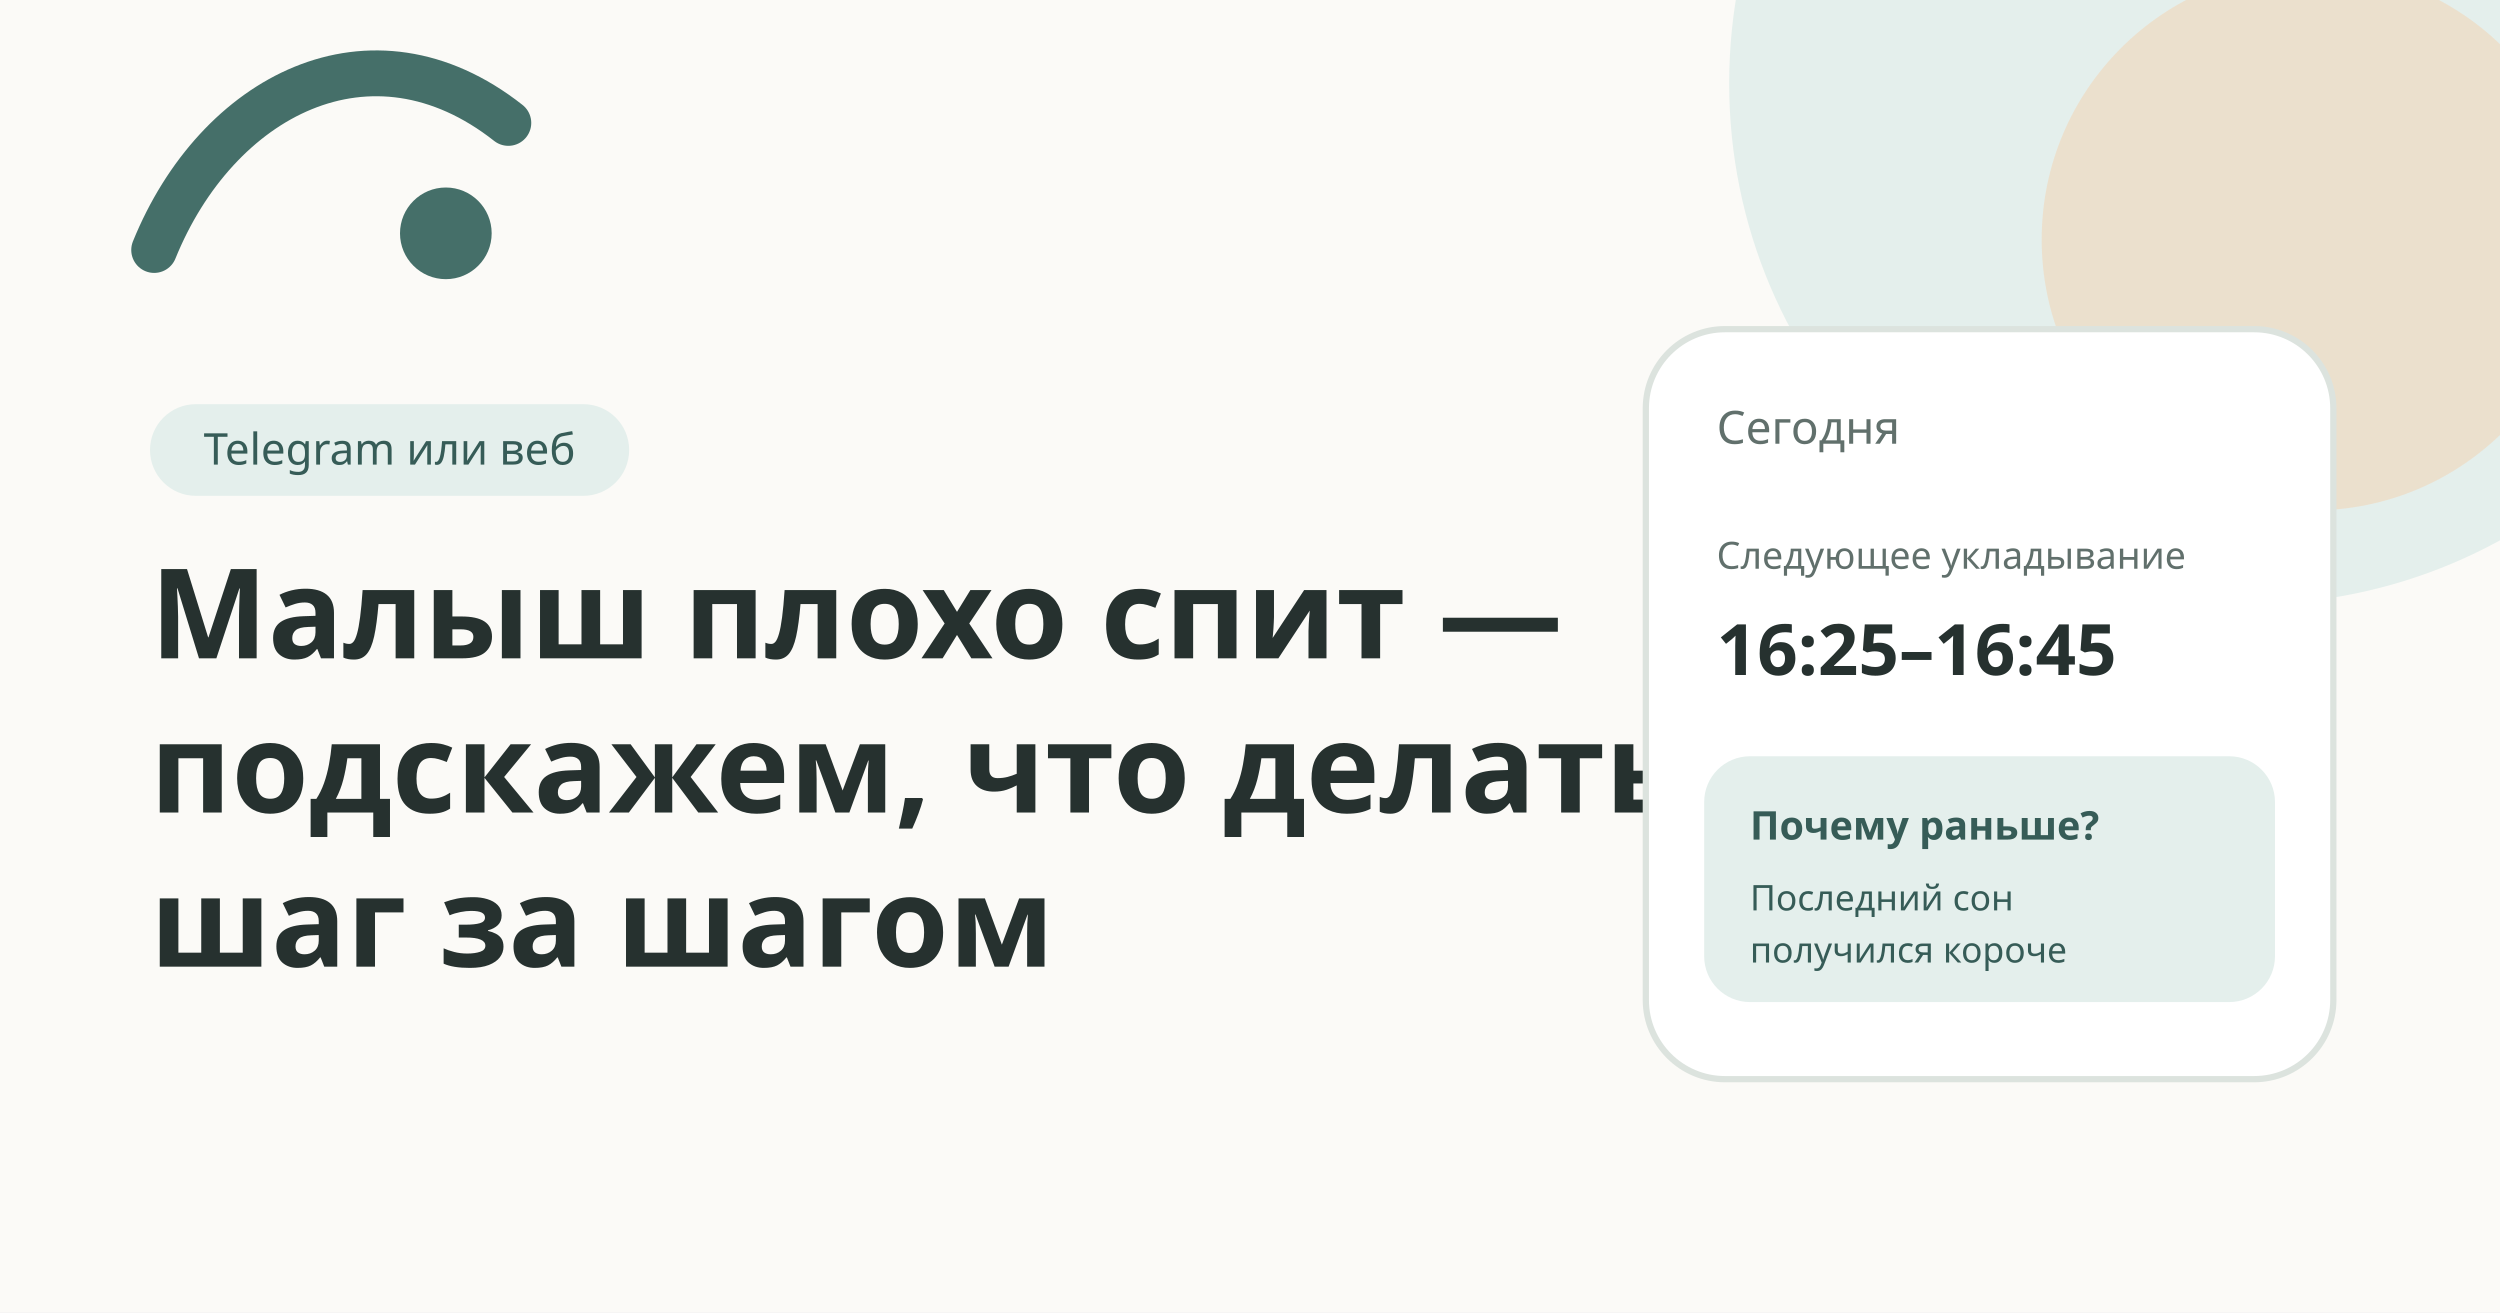
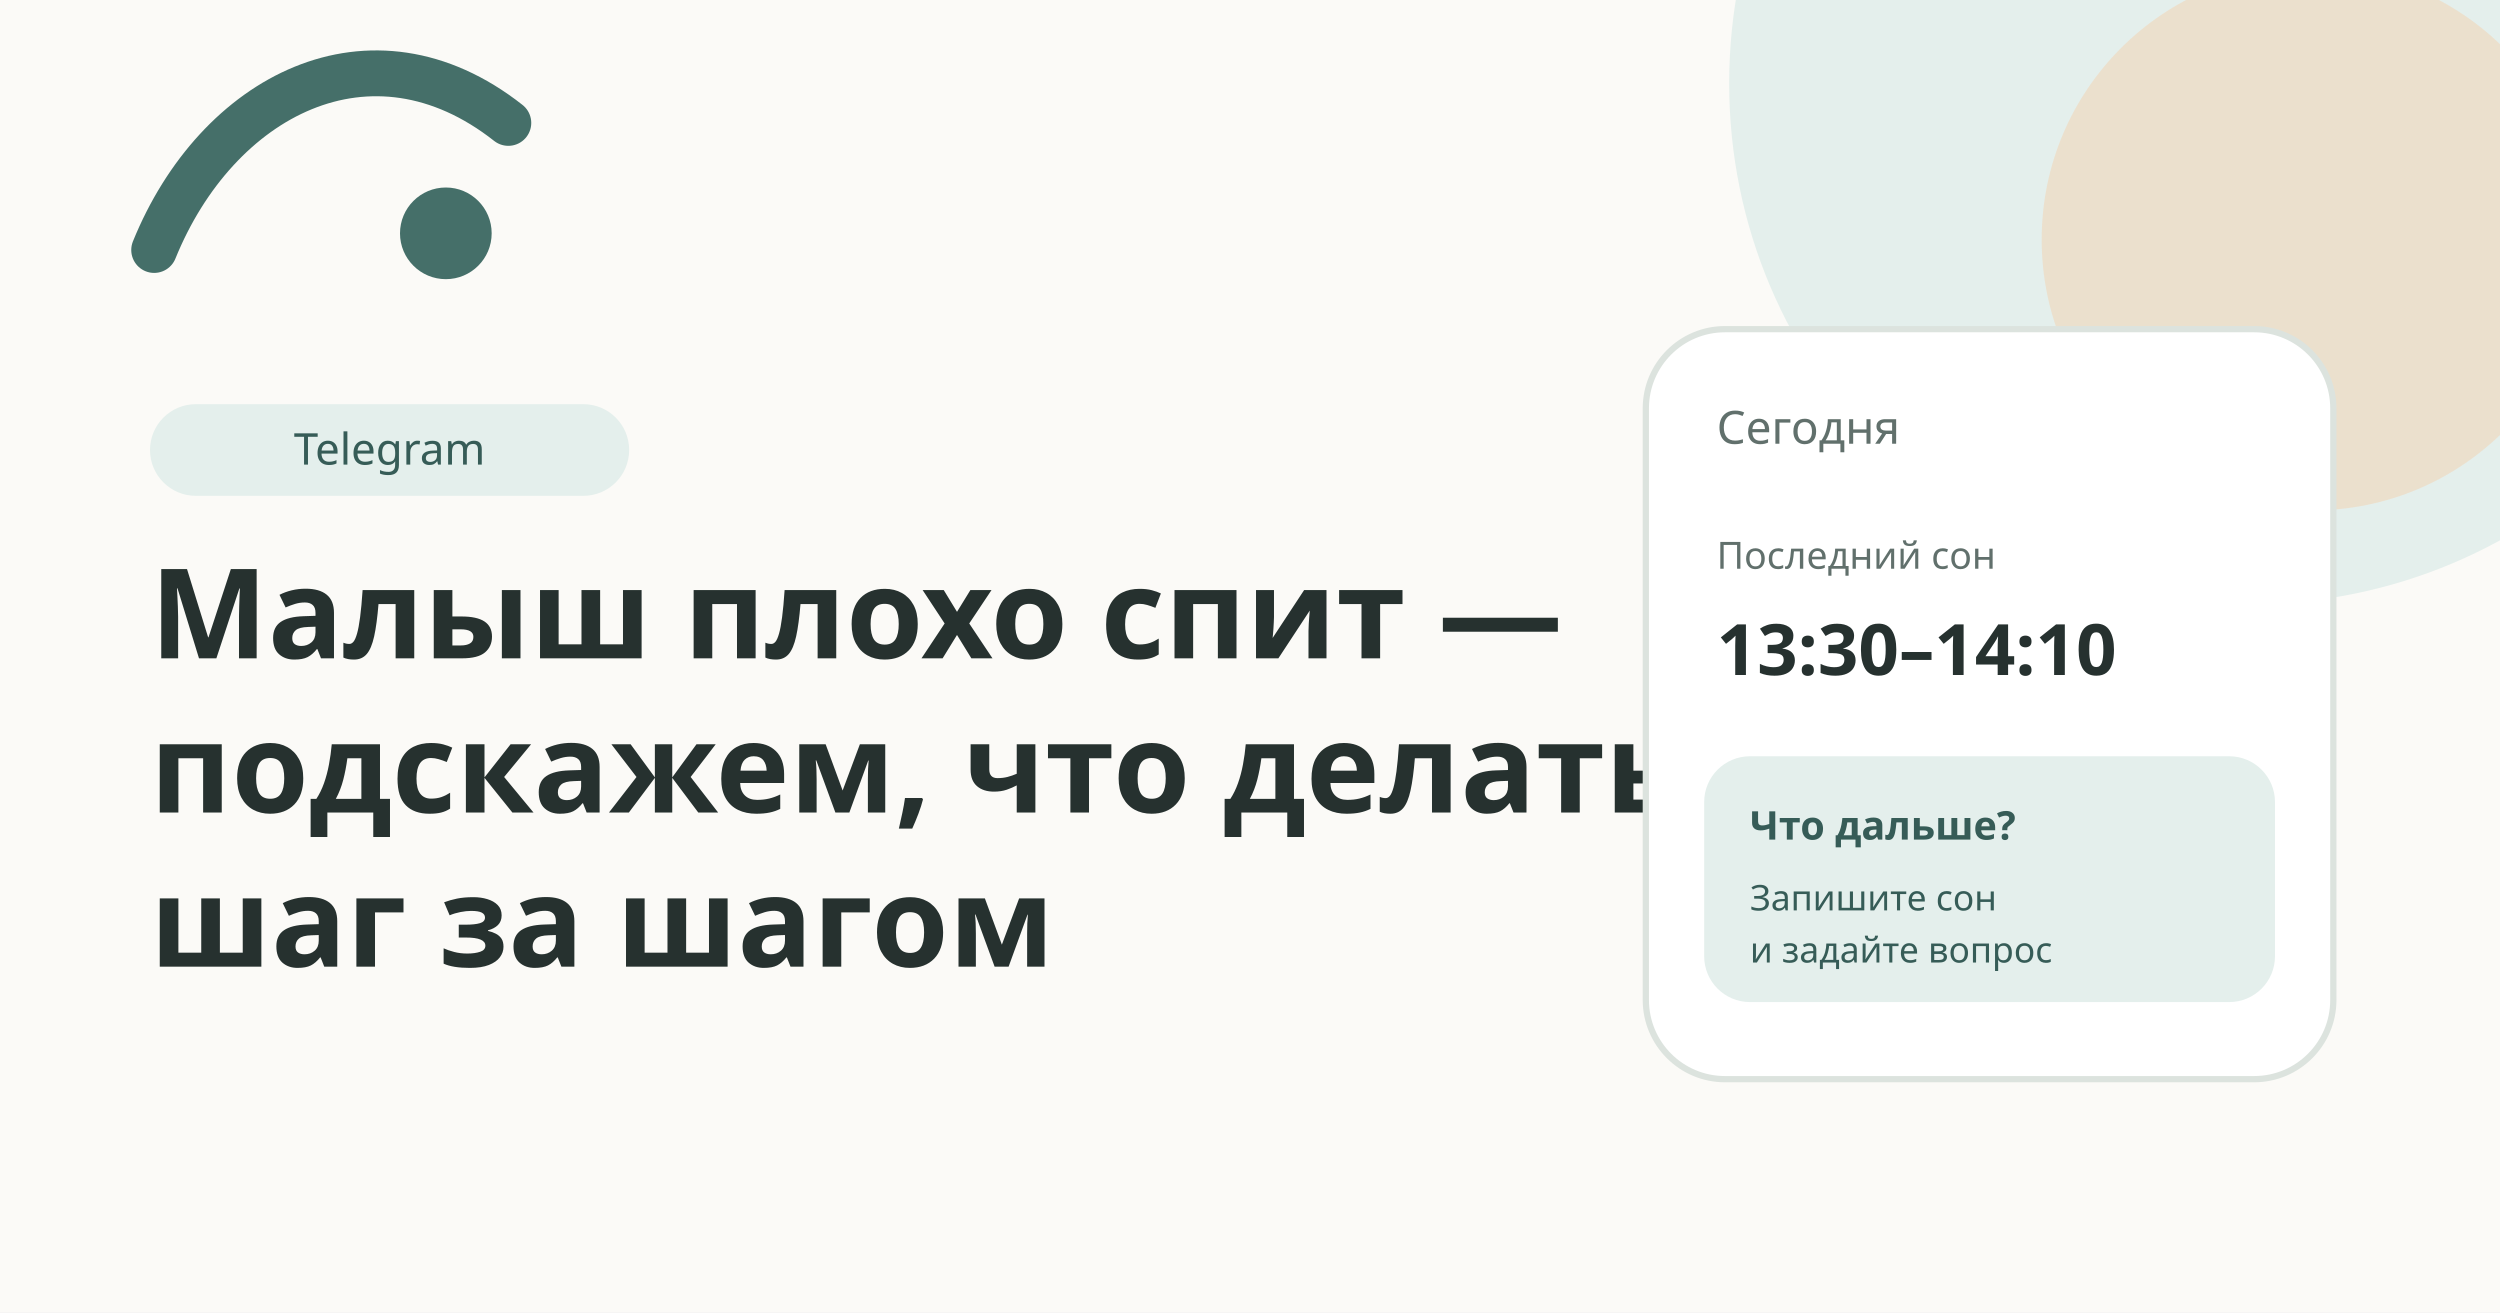
<svg xmlns="http://www.w3.org/2000/svg" width="1200" height="630" viewBox="0 0 1200 630">
  <rect width="1200" height="630" fill="#fbfaf7" />
  <circle cx="1080" cy="40" r="250" fill="#e4efec" />
  <circle cx="1110" cy="115" r="130" fill="#efd9bf" opacity=".68" />
  <path d="M74 120c30-74 104-113 170-61" fill="none" stroke="#456f69" stroke-width="22" stroke-linecap="round" />
  <circle cx="214" cy="112" r="22" fill="#456f69" />
  <rect x="72" y="194" width="230" height="44" rx="22" fill="#e4efec" />
-   <text x="187" y="223" text-anchor="middle" font-family="system-ui, sans-serif" font-size="21" fill="#365c57">Telegram или веб</text>
+   <text x="187" y="223" text-anchor="middle" font-family="system-ui, sans-serif" font-size="21" fill="#365c57">Telegram</text>
  <text x="72" y="316" font-family="system-ui, sans-serif" font-size="60" font-weight="700" fill="#26312f">Малыш плохо спит —</text>
  <text x="72" y="390" font-family="system-ui, sans-serif" font-size="60" font-weight="700" fill="#26312f">подскажем, что делать</text>
  <text x="72" y="464" font-family="system-ui, sans-serif" font-size="60" font-weight="700" fill="#26312f">шаг за шагом</text>
  <g transform="translate(790 158)">
    <rect width="330" height="360" rx="38" fill="#fff" stroke="#dce3de" stroke-width="3" />
    <text x="34" y="55" font-family="system-ui, sans-serif" font-size="22" fill="#61706c">Сегодня</text>
-     <text x="34" y="115" font-family="system-ui, sans-serif" font-size="18" fill="#61706c">Следующее укладывание</text>
-     <text x="34" y="166" font-family="system-ui, sans-serif" font-size="34" font-weight="700" fill="#26312f">16:25–16:45</text>
+     <text x="34" y="115" font-family="system-ui, sans-serif" font-size="18" fill="#61706c">Последний сон</text>
+     <text x="34" y="166" font-family="system-ui, sans-serif" font-size="34" font-weight="700" fill="#26312f">13:30–14:10</text>
    <rect x="28" y="205" width="274" height="118" rx="22" fill="#e4efec" />
-     <text x="50" y="245" font-family="system-ui, sans-serif" font-size="19" font-weight="700" fill="#365c57">Почему раньше?</text>
-     <text x="50" y="279" font-family="system-ui, sans-serif" font-size="17" fill="#365c57">Последний сон</text>
-     <text x="50" y="304" font-family="system-ui, sans-serif" font-size="17" fill="#365c57">получился короче</text>
+     <text x="50" y="245" font-family="system-ui, sans-serif" font-size="19" font-weight="700" fill="#365c57">Что дальше?</text>
+     <text x="50" y="279" font-family="system-ui, sans-serif" font-size="17" fill="#365c57">Запишите сон</text>
+     <text x="50" y="304" font-family="system-ui, sans-serif" font-size="17" fill="#365c57">и задайте вопрос</text>
  </g>
</svg>
